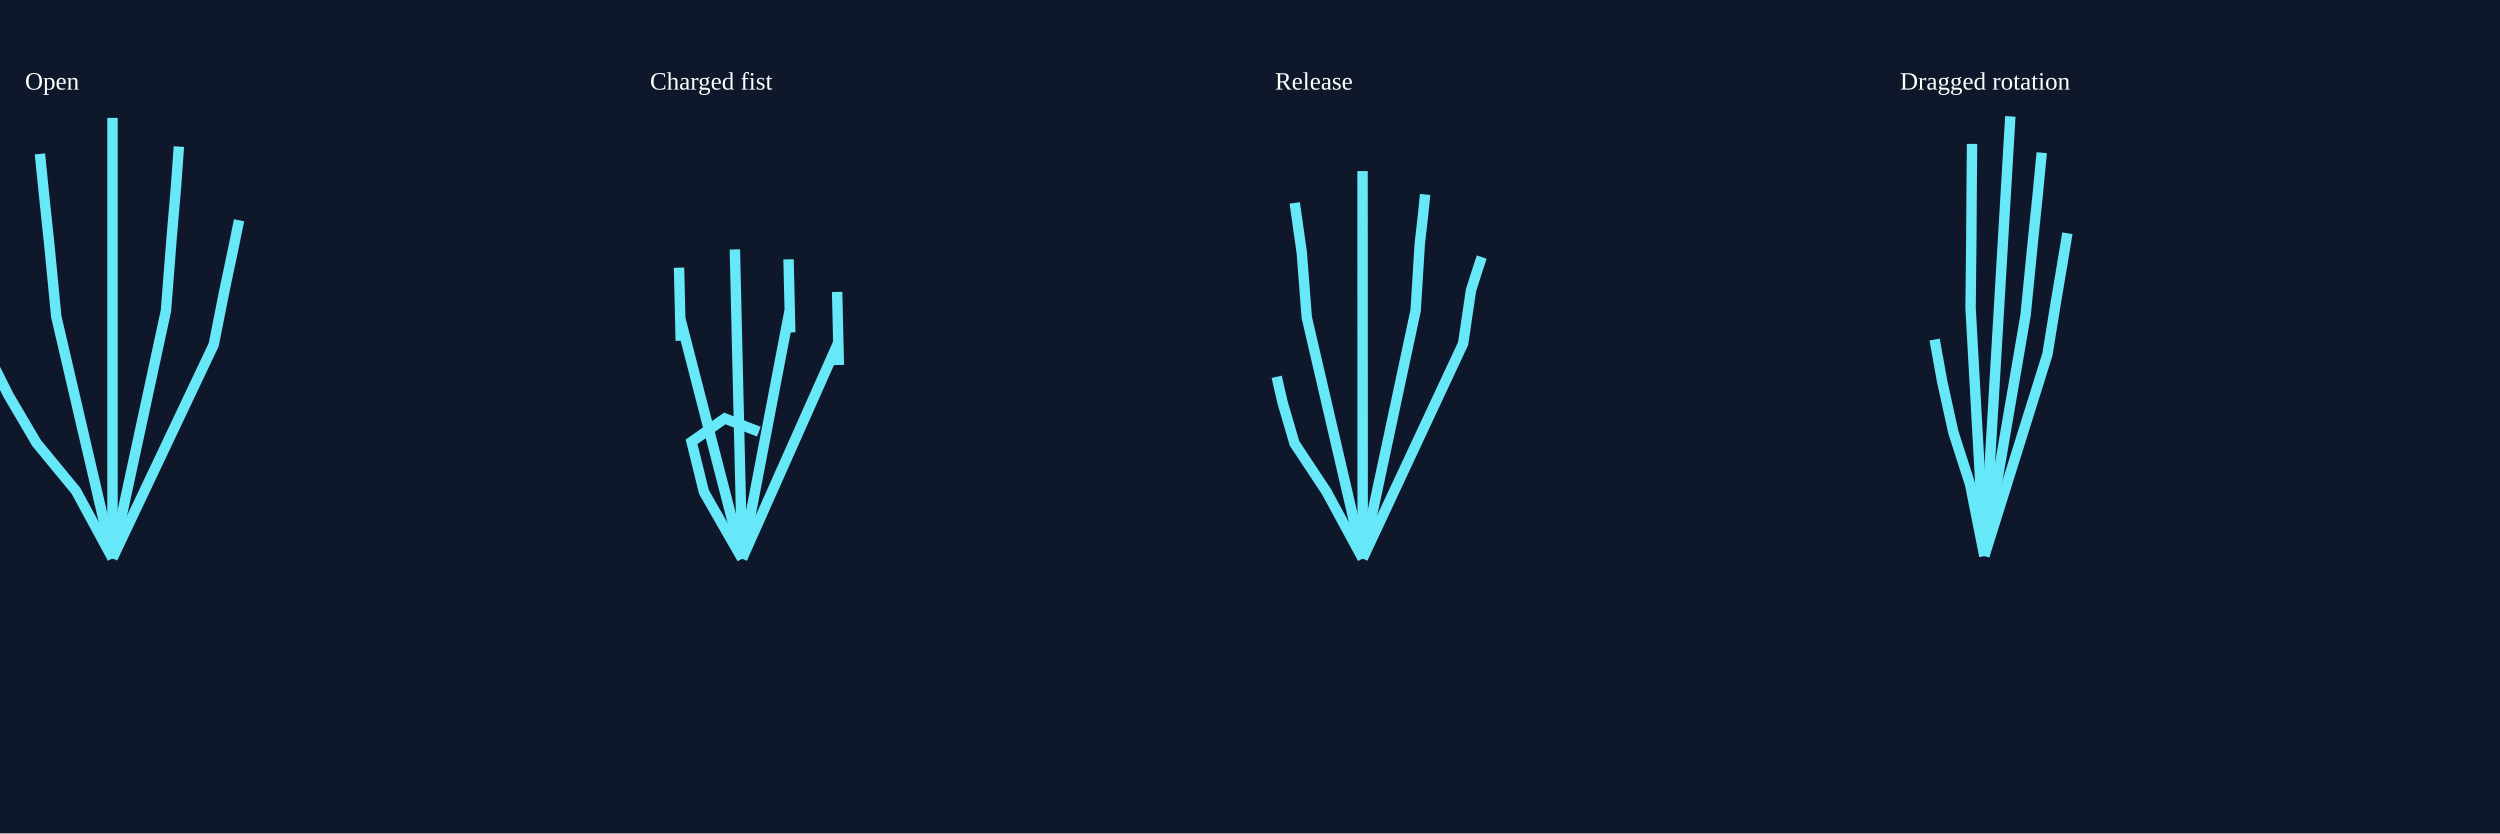
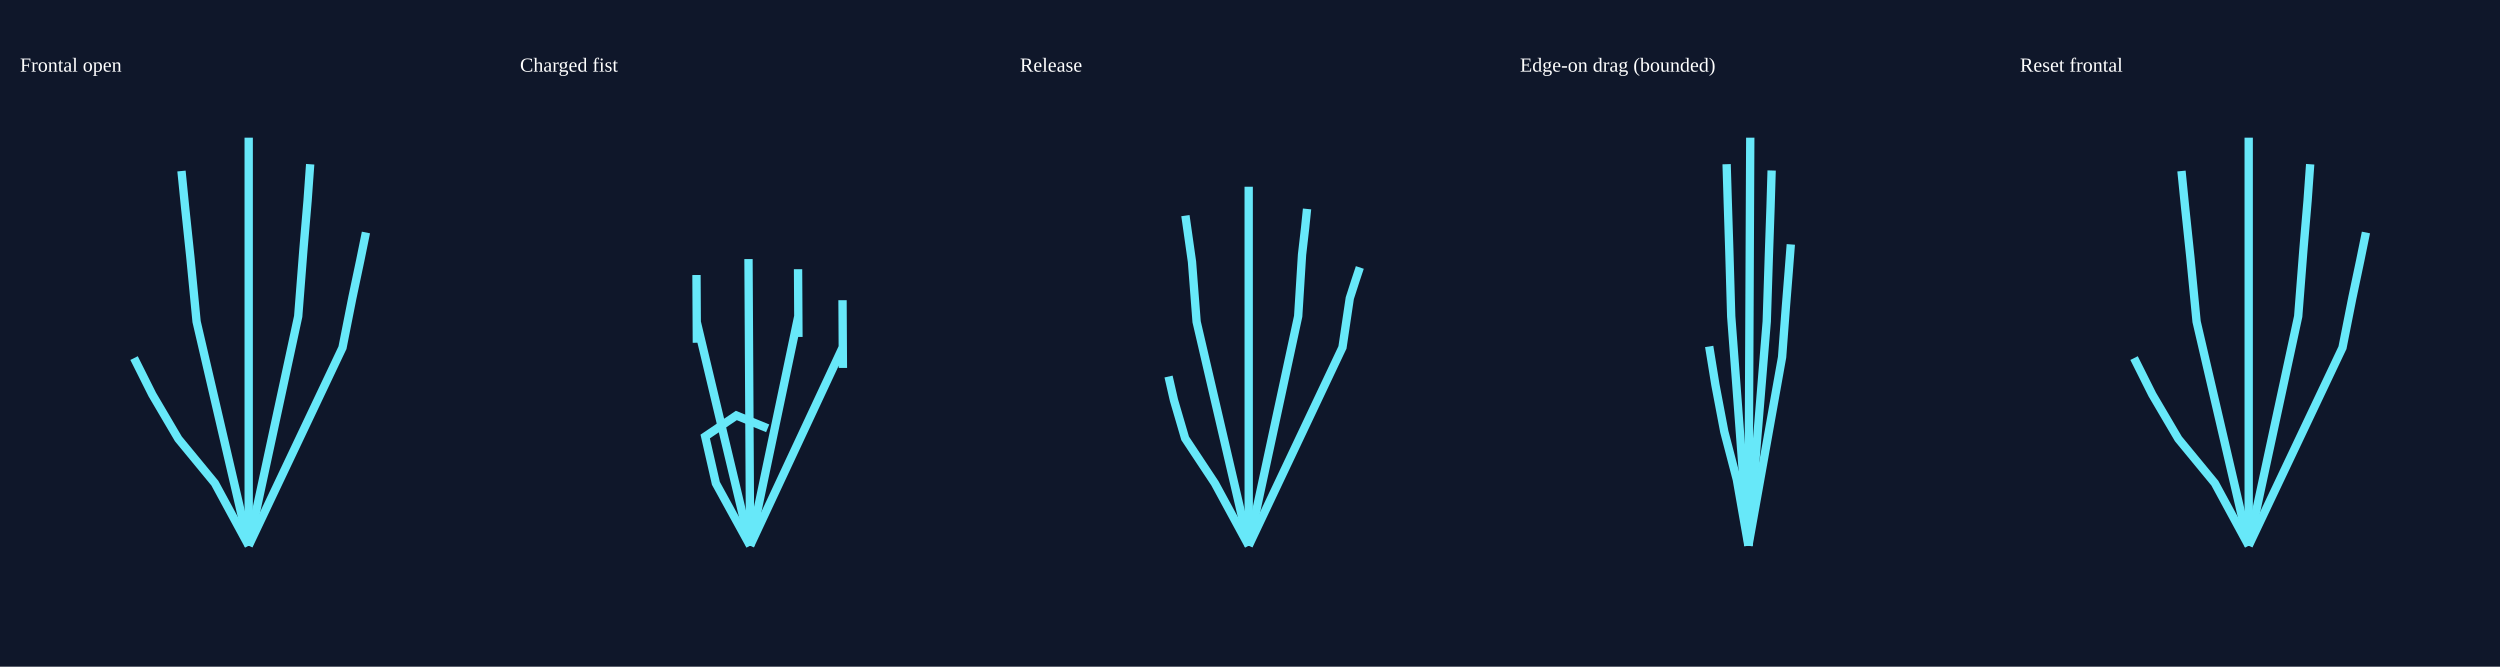
- <svg xmlns="http://www.w3.org/2000/svg" width="1200" height="400">
-   <rect width="1200" height="400" fill="#0f172a" />
+ <svg xmlns="http://www.w3.org/2000/svg" width="1500" height="400">
+   <rect width="1500" height="400" fill="#0f172a" />
  <g transform="translate(0,25)">
-     <text x="12" y="18" fill="white">Open</text>
-     <path d="M54 243 L36.45 210.6 L17.55 187.65 L4.05 164.7 L-5.4 145.8" fill="none" stroke="#67e8f9" stroke-width="5" />
-     <path d="M54 243 L27 126.9 L23.76 93.42 L21.06 67.77 L19.17 48.87" fill="none" stroke="#67e8f9" stroke-width="5" />
-     <path d="M54 243 L54 118.8 L54 81 L54 52.65 L54 31.59" fill="none" stroke="#67e8f9" stroke-width="5" />
-     <path d="M54 243 L79.65 124.2 L82.35 89.64 L84.51 64.26 L85.86 45.36" fill="none" stroke="#67e8f9" stroke-width="5" />
-     <path d="M54 243 L102.6 140.4 L107.73 114.48 L111.78 95.31 L114.75 80.73" fill="none" stroke="#67e8f9" stroke-width="5" />
+     <text x="12" y="18" fill="white">Frontal open</text>
+     <path d="M149.218 302.4 L128.897 264.883 L107.011 238.308 L91.379 211.733 L80.437 189.848" fill="none" stroke="#67e8f9" stroke-width="5" />
+     <path d="M149.218 302.4 L117.954 167.963 L114.202 129.195 L111.076 99.494 L108.887 77.609" fill="none" stroke="#67e8f9" stroke-width="5" />
+     <path d="M149.218 302.4 L149.218 158.584 L149.218 114.814 L149.218 81.986 L149.218 57.6" fill="none" stroke="#67e8f9" stroke-width="5" />
+     <path d="M149.218 302.4 L178.92 164.837 L182.046 124.818 L184.547 95.43 L186.11 73.545" fill="none" stroke="#67e8f9" stroke-width="5" />
+     <path d="M149.218 302.4 L205.494 183.595 L211.434 153.582 L216.124 131.384 L219.563 114.501" fill="none" stroke="#67e8f9" stroke-width="5" />
  </g>
  <g transform="translate(300,25)">
    <text x="12" y="18" fill="white">Charged fist</text>
-     <path d="M56.224 243.174 L37.919 211.218 L31.95 187.058 L47.89 175.86 L64.243 182.207" fill="none" stroke="#67e8f9" stroke-width="5" />
-     <path d="M56.224 243.174 L26.506 127.775 L25.935 103.482 L26.379 122.376 L26.76 138.572" fill="none" stroke="#67e8f9" stroke-width="5" />
-     <path d="M56.224 243.174 L53.305 119.009 L52.734 94.715 L53.178 113.61 L53.559 129.806" fill="none" stroke="#67e8f9" stroke-width="5" />
-     <path d="M56.224 243.174 L79.072 123.772 L78.501 99.479 L78.945 118.374 L79.326 134.569" fill="none" stroke="#67e8f9" stroke-width="5" />
-     <path d="M56.224 243.174 L102.394 139.4 L101.823 115.106 L102.267 134.001 L102.648 150.197" fill="none" stroke="#67e8f9" stroke-width="5" />
+     <path d="M150.066 302.4 L129.532 265.003 L123.121 236.902 L141.809 224.285 L160.611 231.99" fill="none" stroke="#67e8f9" stroke-width="5" />
+     <path d="M150.066 302.4 L118.043 168.148 L117.885 140.01 L118.008 161.895 L118.114 180.654" fill="none" stroke="#67e8f9" stroke-width="5" />
+     <path d="M150.066 302.4 L149.255 158.584 L149.096 130.446 L149.219 152.331 L149.325 171.09" fill="none" stroke="#67e8f9" stroke-width="5" />
+     <path d="M150.066 302.4 L178.991 164.661 L178.832 136.523 L178.956 158.408 L179.061 177.167" fill="none" stroke="#67e8f9" stroke-width="5" />
+     <path d="M150.066 302.4 L205.671 183.263 L205.512 155.125 L205.636 177.01 L205.742 195.768" fill="none" stroke="#67e8f9" stroke-width="5" />
  </g>
  <g transform="translate(600,25)">
    <text x="12" y="18" fill="white">Release</text>
-     <path d="M54.089 243.1 L36.655 210.916 L21.358 187.805 L15.594 168.076 L12.81 155.861" fill="none" stroke="#67e8f9" stroke-width="5" />
-     <path d="M54.089 243.1 L27.246 127.332 L24.853 96.261 L22.862 82.186 L21.469 72.403" fill="none" stroke="#67e8f9" stroke-width="5" />
-     <path d="M54.089 243.1 L54.049 118.9 L54.037 84.6 L54.032 68.5 L54.028 57.1" fill="none" stroke="#67e8f9" stroke-width="5" />
-     <path d="M54.089 243.1 L79.516 123.984 L81.491 92.059 L83.075 78.14 L84.064 68.328" fill="none" stroke="#67e8f9" stroke-width="5" />
-     <path d="M54.089 243.1 L102.306 139.902 L106.07 114.355 L109.045 105.018 L111.227 98.391" fill="none" stroke="#67e8f9" stroke-width="5" />
+     <path d="M149.231 302.4 L128.913 264.938 L111.084 238.006 L104.369 215.097 L101.127 200.921" fill="none" stroke="#67e8f9" stroke-width="5" />
+     <path d="M149.231 302.4 L117.966 168.048 L115.185 132.043 L112.869 115.723 L111.248 104.379" fill="none" stroke="#67e8f9" stroke-width="5" />
+     <path d="M149.231 302.4 L149.219 158.584 L149.216 118.867 L149.215 100.224 L149.214 87.023" fill="none" stroke="#67e8f9" stroke-width="5" />
+     <path d="M149.231 302.4 L178.911 164.756 L181.223 127.812 L183.074 111.712 L184.23 100.361" fill="none" stroke="#67e8f9" stroke-width="5" />
+     <path d="M149.231 302.4 L205.478 183.443 L209.874 153.904 L213.346 143.126 L215.892 135.476" fill="none" stroke="#67e8f9" stroke-width="5" />
  </g>
  <g transform="translate(900,25)">
-     <text x="12" y="18" fill="white">Dragged rotation</text>
-     <path d="M52.485 241.896 L45.65 207.517 L37.584 182.415 L32.21 157.94 L28.615 137.977" fill="none" stroke="#67e8f9" stroke-width="5" />
-     <path d="M52.485 241.896 L45.88 122.867 L46.241 89.07 L46.409 63.151 L46.583 44.065" fill="none" stroke="#67e8f9" stroke-width="5" />
-     <path d="M52.485 241.896 L59.816 117.912 L62.047 80.178 L63.72 51.878 L64.963 30.854" fill="none" stroke="#67e8f9" stroke-width="5" />
-     <path d="M52.485 241.896 L72.282 126.278 L75.667 92.091 L78.242 67.006 L80.03 48.295" fill="none" stroke="#67e8f9" stroke-width="5" />
-     <path d="M52.485 241.896 L82.764 145.111 L86.851 119.831 L90.001 101.164 L92.342 86.954" fill="none" stroke="#67e8f9" stroke-width="5" />
+     <text x="12" y="18" fill="white">Edge-on drag (bounded)</text>
+     <path d="M149.04 302.4 L142.108 262.819 L134.58 234.022 L129.237 205.86 L125.512 182.864" fill="none" stroke="#67e8f9" stroke-width="5" />
+     <path d="M149.04 302.4 L138.726 164.788 L137.592 125.64 L136.635 95.621 L135.97 73.514" fill="none" stroke="#67e8f9" stroke-width="5" />
+     <path d="M149.04 302.4 L149.697 158.584 L149.898 114.814 L150.048 81.986 L150.159 57.6" fill="none" stroke="#67e8f9" stroke-width="5" />
+     <path d="M149.04 302.4 L160.051 167.853 L161.327 128.152 L162.335 99.017 L162.982 77.291" fill="none" stroke="#67e8f9" stroke-width="5" />
+     <path d="M149.04 302.4 L169.254 189.31 L171.468 159.899 L173.208 138.178 L174.488 121.644" fill="none" stroke="#67e8f9" stroke-width="5" />
+   </g>
+   <g transform="translate(1200,25)">
+     <text x="12" y="18" fill="white">Reset frontal</text>
+     <path d="M149.218 302.4 L128.897 264.883 L107.011 238.308 L91.379 211.733 L80.437 189.848" fill="none" stroke="#67e8f9" stroke-width="5" />
+     <path d="M149.218 302.4 L117.954 167.963 L114.202 129.195 L111.076 99.494 L108.887 77.609" fill="none" stroke="#67e8f9" stroke-width="5" />
+     <path d="M149.218 302.4 L149.218 158.584 L149.218 114.814 L149.218 81.986 L149.218 57.6" fill="none" stroke="#67e8f9" stroke-width="5" />
+     <path d="M149.218 302.4 L178.92 164.837 L182.046 124.818 L184.547 95.43 L186.11 73.545" fill="none" stroke="#67e8f9" stroke-width="5" />
+     <path d="M149.218 302.4 L205.494 183.595 L211.434 153.582 L216.124 131.384 L219.563 114.501" fill="none" stroke="#67e8f9" stroke-width="5" />
  </g>
</svg>
